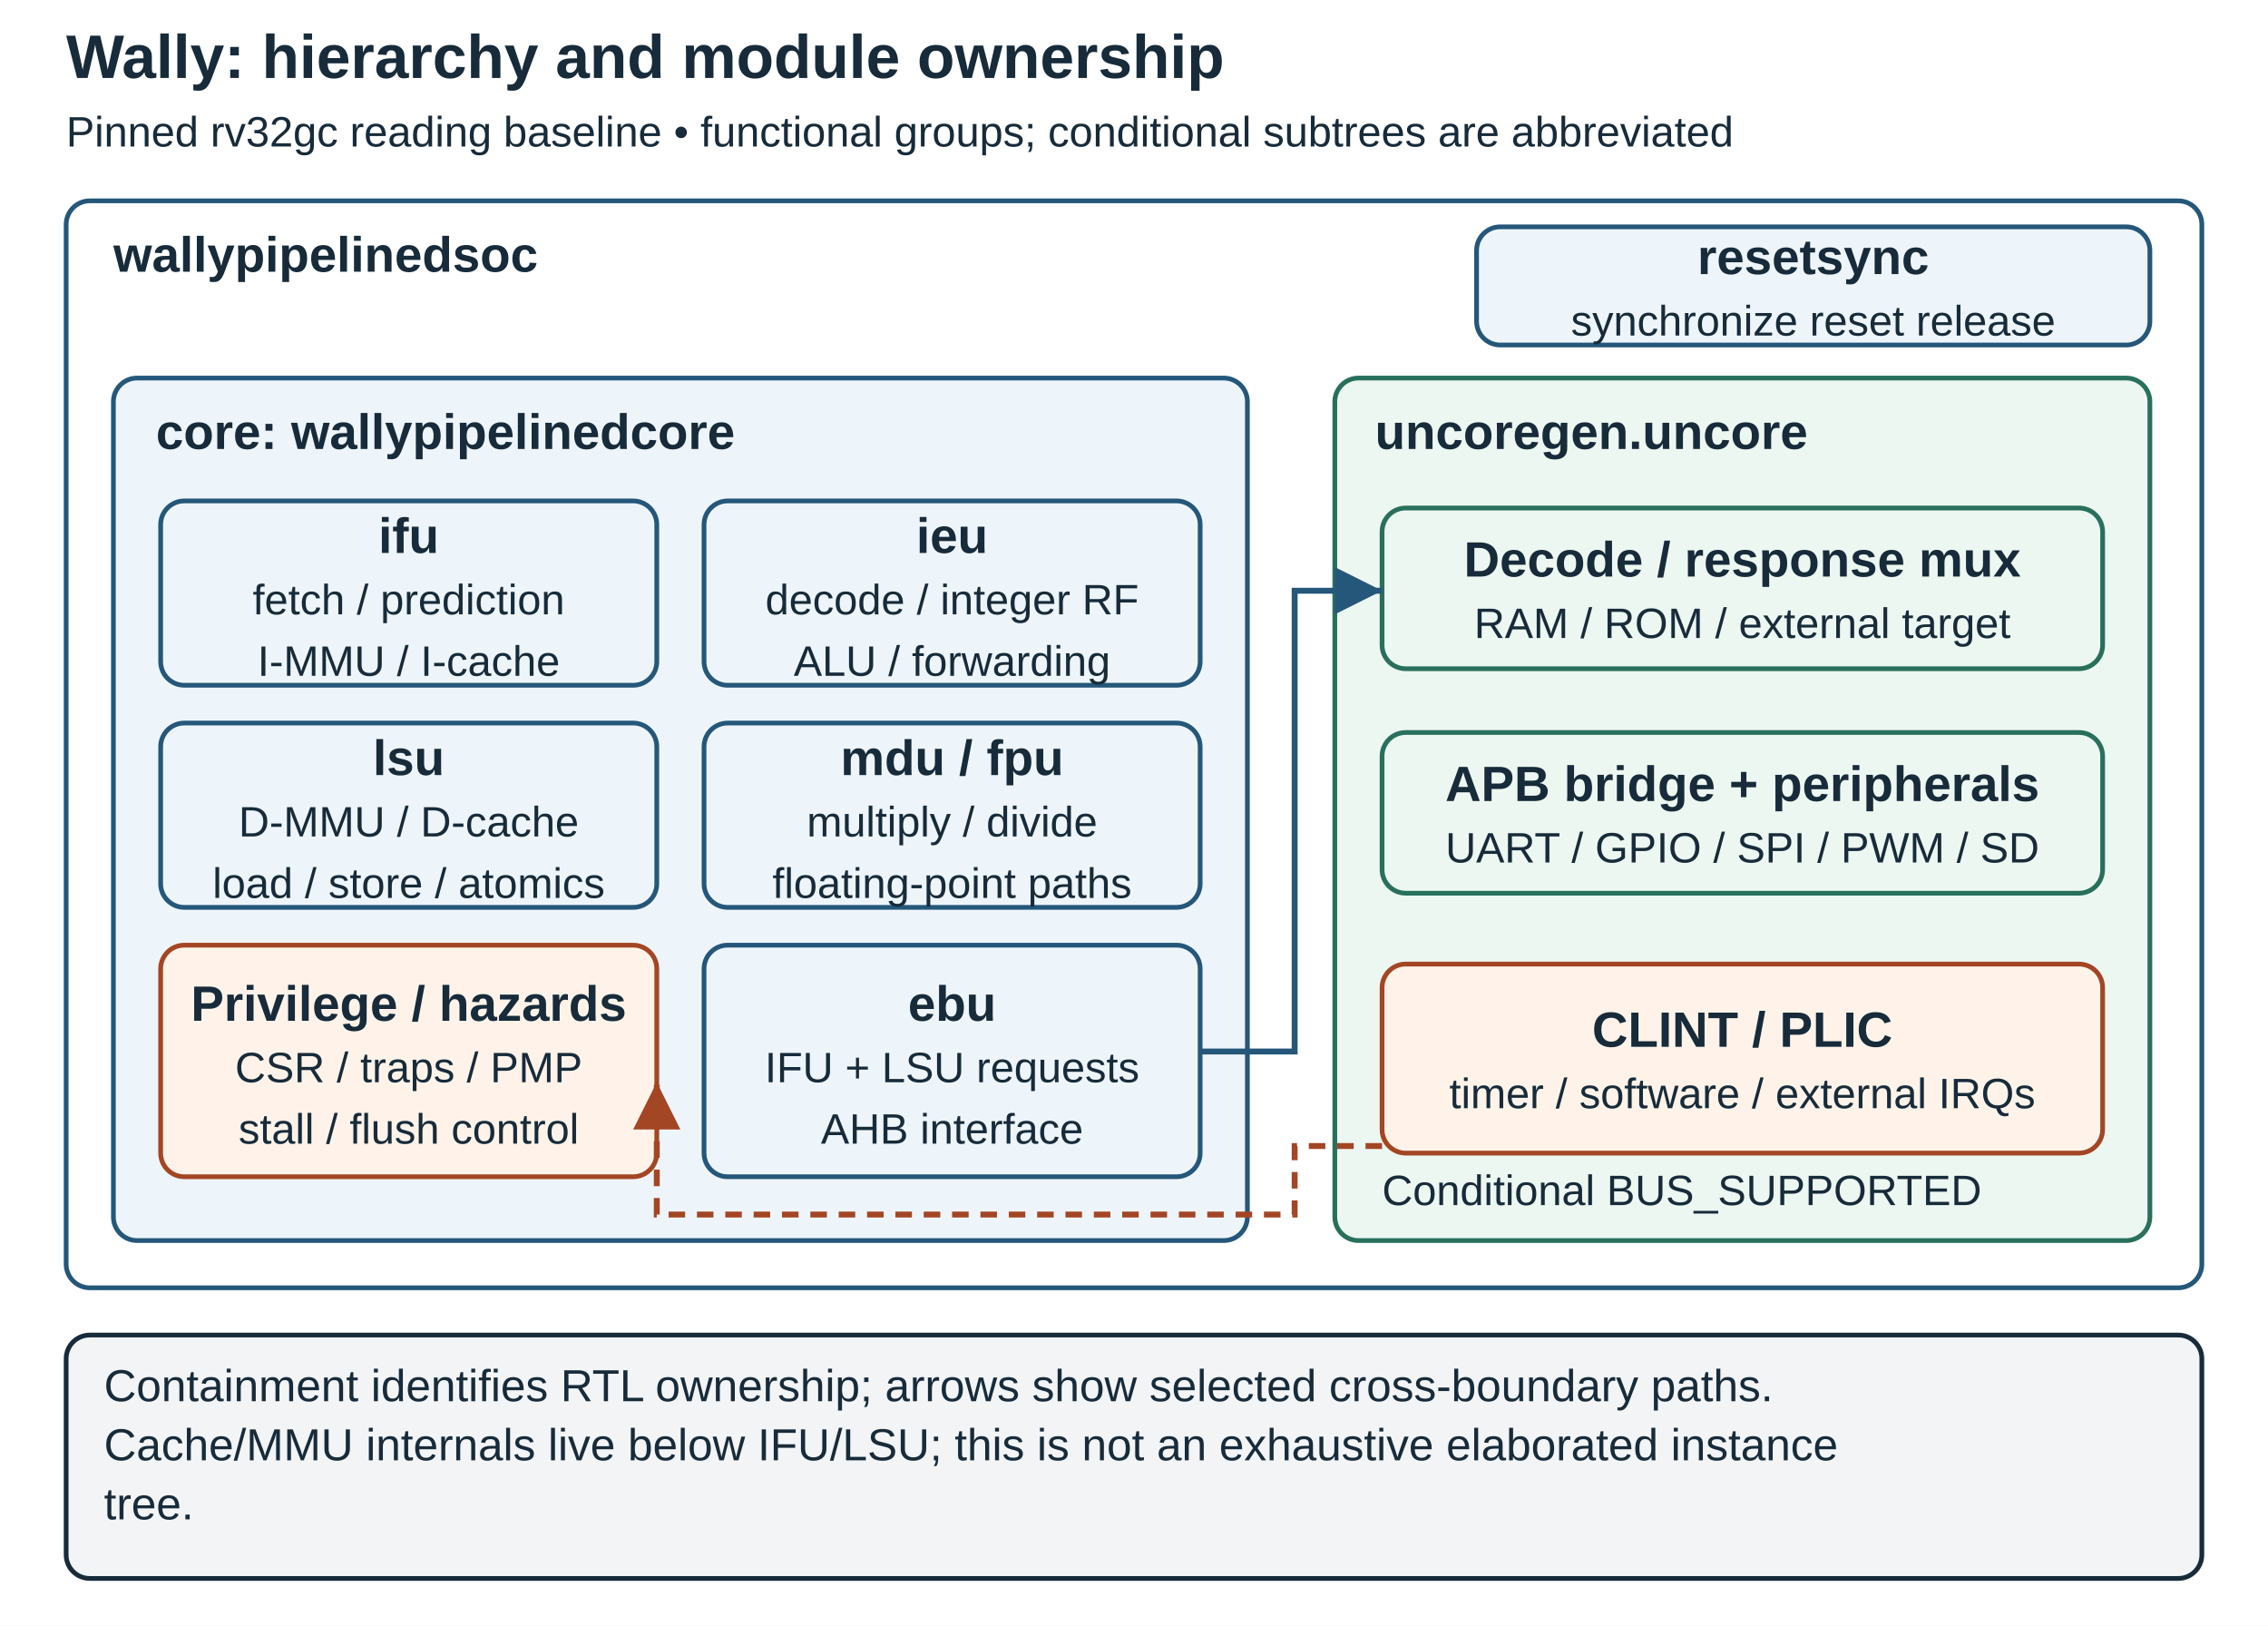
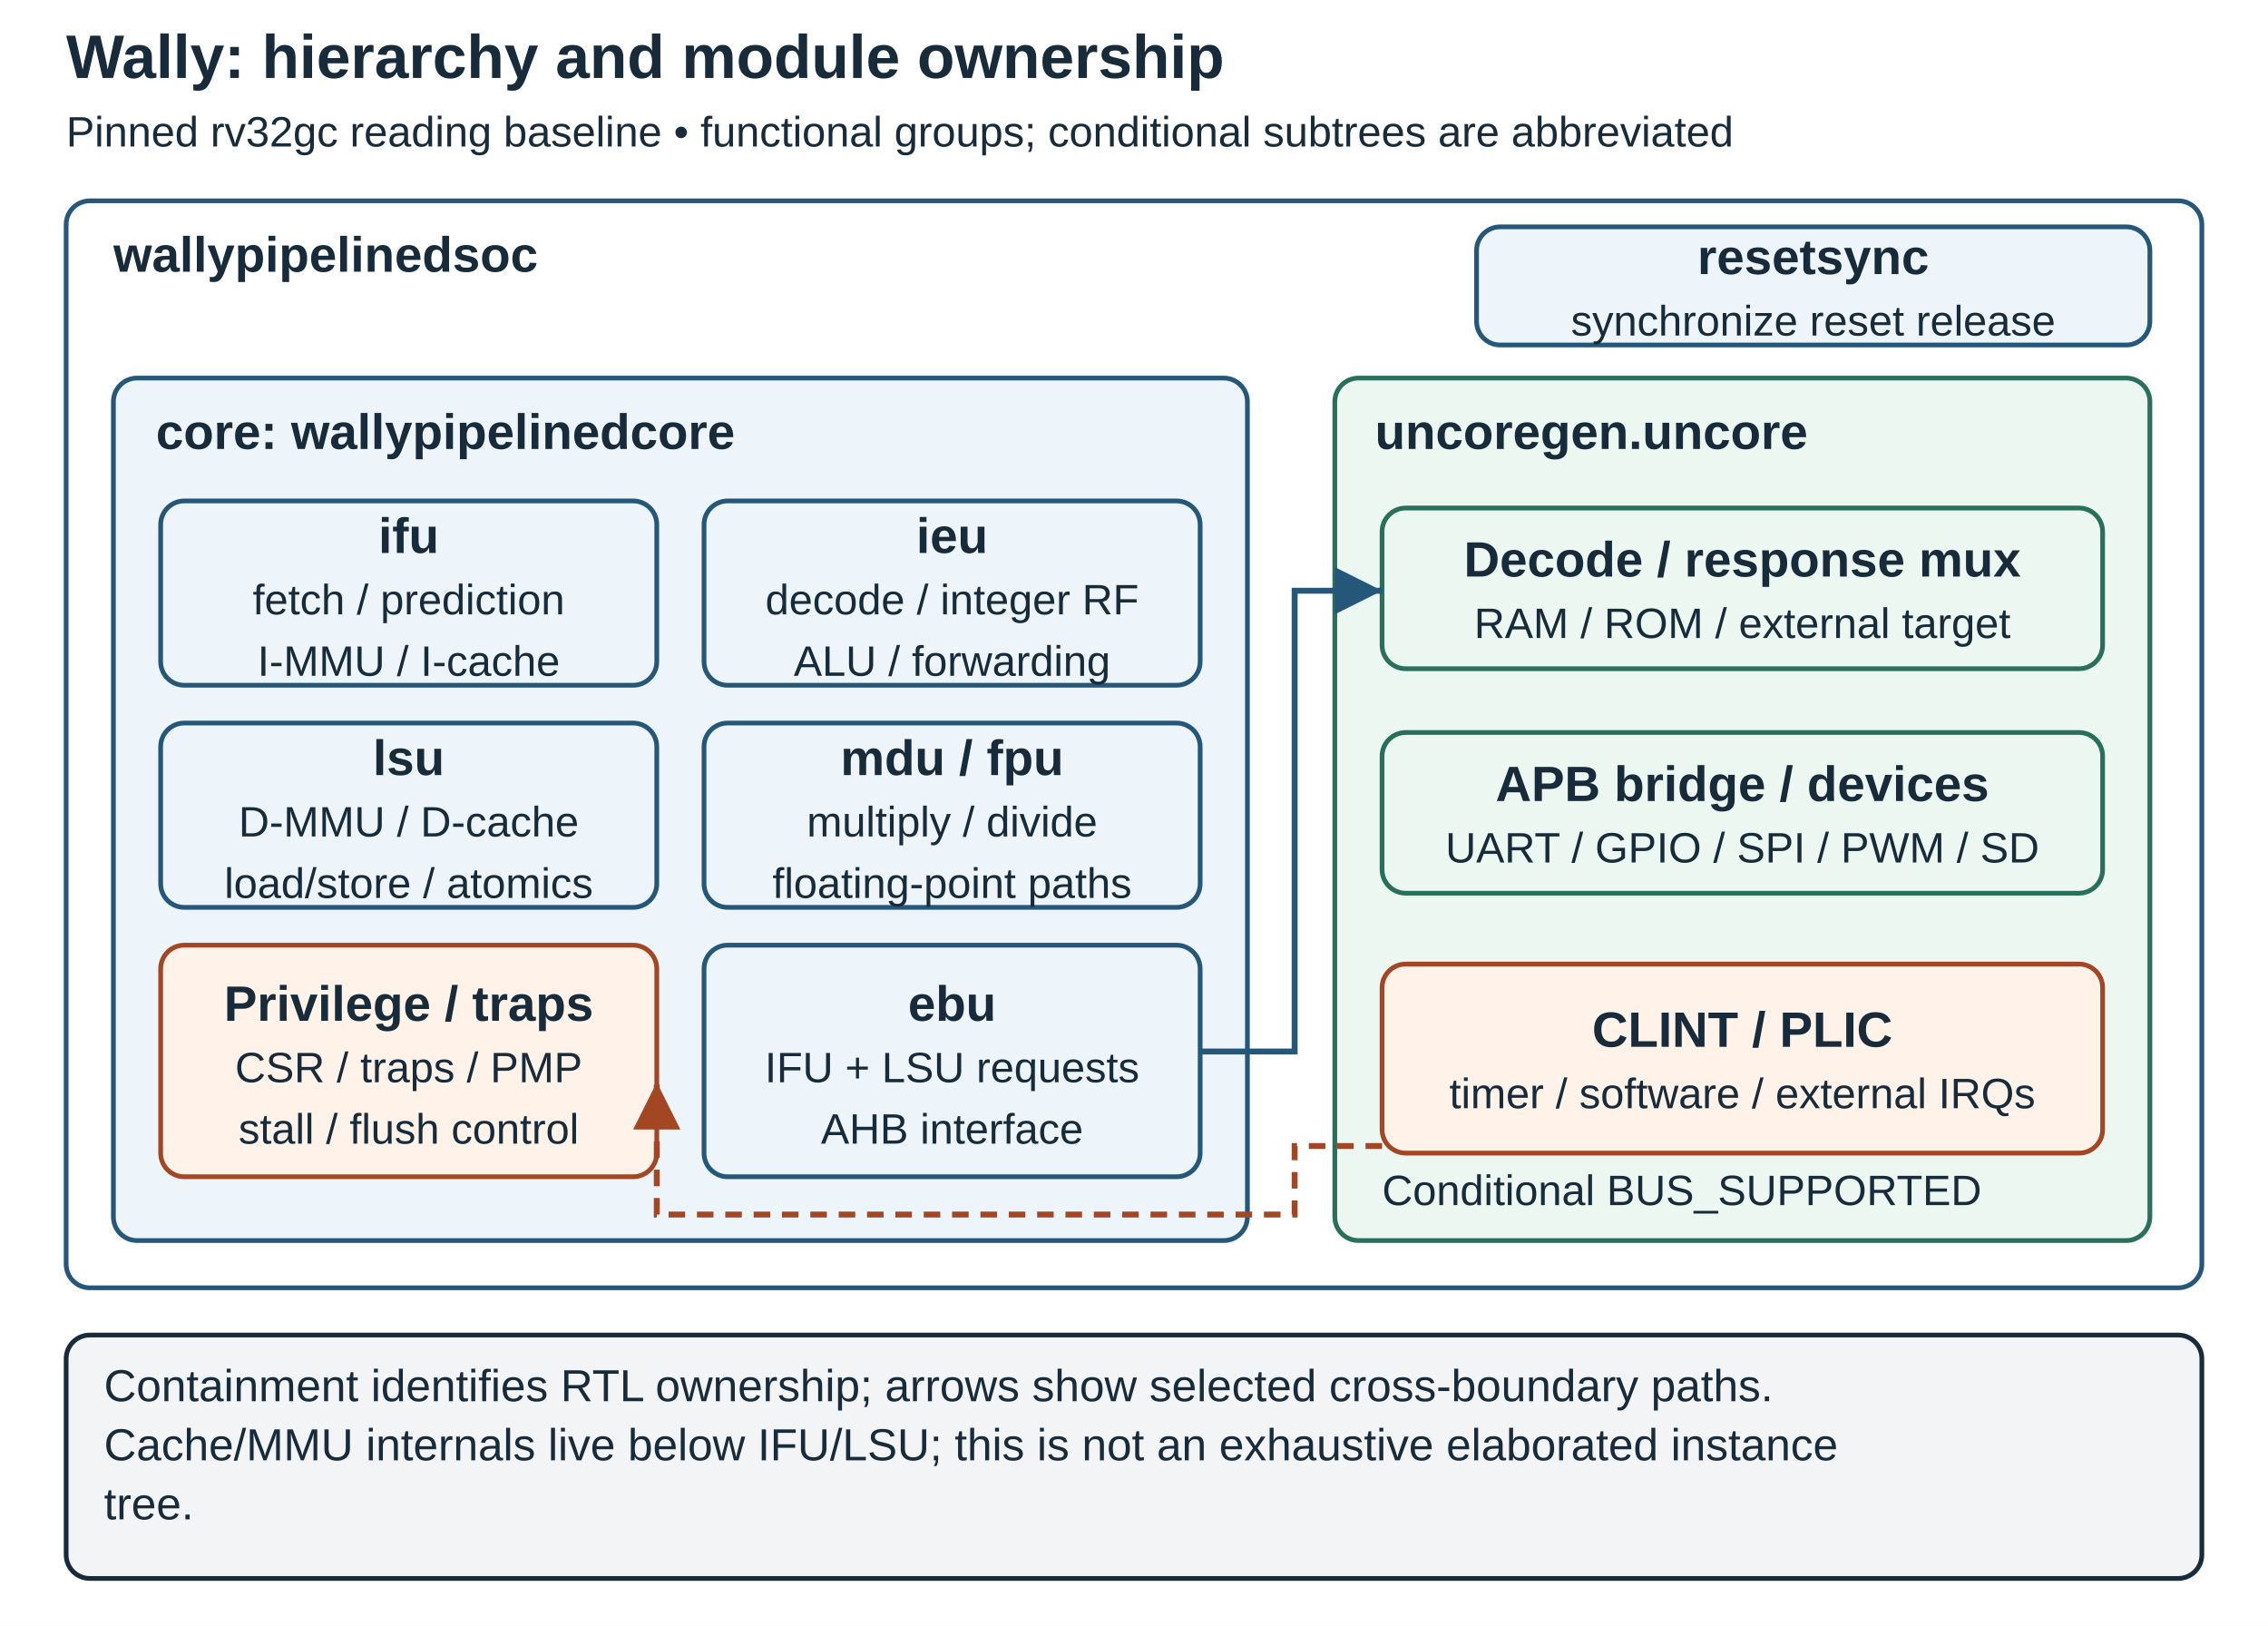
<svg xmlns="http://www.w3.org/2000/svg" width="960" height="688" viewBox="0 0 960 688" role="img" aria-labelledby="title desc">
  <defs>
    <marker id="data" markerWidth="9" markerHeight="9" refX="8" refY="4" orient="auto">
      <path d="M0 0L8 4L0 8Z" fill="#24577a" />
    </marker>
    <marker id="event" markerWidth="9" markerHeight="9" refX="8" refY="4" orient="auto">
      <path d="M0 0L8 4L0 8Z" fill="#a34624" />
    </marker>
    <marker id="memory" markerWidth="9" markerHeight="9" refX="8" refY="4" orient="auto">
      <path d="M0 0L8 4L0 8Z" fill="#28705c" />
    </marker>
  </defs>
  <rect width="960" height="688" fill="white" />
  <g font-family="Arial, sans-serif" fill="#172b3a">
    <text x="28" y="33" font-size="26" text-anchor="start" fill="#172b3a" font-weight="bold">Wally: hierarchy and module ownership</text>
    <text x="28" y="62" font-size="18" text-anchor="start" fill="#172b3a" font-weight="normal">Pinned rv32gc reading baseline • functional groups; conditional subtrees are abbreviated</text>
    <rect x="28" y="85" width="904" height="460" rx="10" fill="white" stroke="#24577a" stroke-width="2" stroke-dasharray="none" />
    <text x="48" y="115" font-size="21" text-anchor="start" fill="#172b3a" font-weight="bold">wallypipelinedsoc</text>
    <rect x="625" y="96" width="285" height="50" rx="10" fill="#eef5fa" stroke="#24577a" stroke-width="2" stroke-dasharray="none" />
    <text x="767.5" y="116.0" font-size="21" text-anchor="middle" fill="#172b3a" font-weight="bold">resetsync</text>
    <text x="767.5" y="142.0" font-size="18" text-anchor="middle" fill="#172b3a" font-weight="normal">synchronize reset release</text>
    <rect x="48" y="160" width="480" height="365" rx="10" fill="#eef5fa" stroke="#24577a" stroke-width="2" stroke-dasharray="none" />
    <text x="66" y="190" font-size="21" text-anchor="start" fill="#172b3a" font-weight="bold">core: wallypipelinedcore</text>
    <rect x="68" y="212" width="210" height="78" rx="10" fill="#eef5fa" stroke="#24577a" stroke-width="2" stroke-dasharray="none" />
    <text x="173.0" y="234.0" font-size="21" text-anchor="middle" fill="#172b3a" font-weight="bold">ifu</text>
    <text x="173.0" y="260.0" font-size="18" text-anchor="middle" fill="#172b3a" font-weight="normal">fetch / prediction</text>
    <text x="173.0" y="286.0" font-size="18" text-anchor="middle" fill="#172b3a" font-weight="normal">I-MMU / I-cache</text>
    <rect x="298" y="212" width="210" height="78" rx="10" fill="#eef5fa" stroke="#24577a" stroke-width="2" stroke-dasharray="none" />
    <text x="403.0" y="234.0" font-size="21" text-anchor="middle" fill="#172b3a" font-weight="bold">ieu</text>
    <text x="403.0" y="260.0" font-size="18" text-anchor="middle" fill="#172b3a" font-weight="normal">decode / integer RF</text>
    <text x="403.0" y="286.0" font-size="18" text-anchor="middle" fill="#172b3a" font-weight="normal">ALU / forwarding</text>
    <rect x="68" y="306" width="210" height="78" rx="10" fill="#eef5fa" stroke="#24577a" stroke-width="2" stroke-dasharray="none" />
    <text x="173.0" y="328.0" font-size="21" text-anchor="middle" fill="#172b3a" font-weight="bold">lsu</text>
    <text x="173.0" y="354.0" font-size="18" text-anchor="middle" fill="#172b3a" font-weight="normal">D-MMU / D-cache</text>
-     <text x="173.0" y="380.0" font-size="18" text-anchor="middle" fill="#172b3a" font-weight="normal">load / store / atomics</text>
+     <text x="173.0" y="380.0" font-size="18" text-anchor="middle" fill="#172b3a" font-weight="normal">load/store / atomics</text>
    <rect x="298" y="306" width="210" height="78" rx="10" fill="#eef5fa" stroke="#24577a" stroke-width="2" stroke-dasharray="none" />
    <text x="403.0" y="328.0" font-size="21" text-anchor="middle" fill="#172b3a" font-weight="bold">mdu / fpu</text>
    <text x="403.0" y="354.0" font-size="18" text-anchor="middle" fill="#172b3a" font-weight="normal">multiply / divide</text>
    <text x="403.0" y="380.0" font-size="18" text-anchor="middle" fill="#172b3a" font-weight="normal">floating-point paths</text>
    <rect x="68" y="400" width="210" height="98" rx="10" fill="#fff3e9" stroke="#a34624" stroke-width="2" stroke-dasharray="none" />
-     <text x="173.0" y="432.0" font-size="21" text-anchor="middle" fill="#172b3a" font-weight="bold">Privilege / hazards</text>
+     <text x="173.0" y="432.0" font-size="21" text-anchor="middle" fill="#172b3a" font-weight="bold">Privilege / traps</text>
    <text x="173.0" y="458.0" font-size="18" text-anchor="middle" fill="#172b3a" font-weight="normal">CSR / traps / PMP</text>
    <text x="173.0" y="484.0" font-size="18" text-anchor="middle" fill="#172b3a" font-weight="normal">stall / flush control</text>
    <rect x="298" y="400" width="210" height="98" rx="10" fill="#eef5fa" stroke="#24577a" stroke-width="2" stroke-dasharray="none" />
    <text x="403.0" y="432.0" font-size="21" text-anchor="middle" fill="#172b3a" font-weight="bold">ebu</text>
    <text x="403.0" y="458.0" font-size="18" text-anchor="middle" fill="#172b3a" font-weight="normal">IFU + LSU requests</text>
    <text x="403.0" y="484.0" font-size="18" text-anchor="middle" fill="#172b3a" font-weight="normal">AHB interface</text>
    <rect x="565" y="160" width="345" height="365" rx="10" fill="#edf7f1" stroke="#28705c" stroke-width="2" stroke-dasharray="none" />
    <text x="582" y="190" font-size="21" text-anchor="start" fill="#172b3a" font-weight="bold">uncoregen.uncore</text>
    <rect x="585" y="215" width="305" height="68" rx="10" fill="#edf7f1" stroke="#28705c" stroke-width="2" stroke-dasharray="none" />
    <text x="737.5" y="244.0" font-size="21" text-anchor="middle" fill="#172b3a" font-weight="bold">Decode / response mux</text>
    <text x="737.5" y="270.0" font-size="18" text-anchor="middle" fill="#172b3a" font-weight="normal">RAM / ROM / external target</text>
    <rect x="585" y="310" width="305" height="68" rx="10" fill="#edf7f1" stroke="#28705c" stroke-width="2" stroke-dasharray="none" />
-     <text x="737.5" y="339.0" font-size="21" text-anchor="middle" fill="#172b3a" font-weight="bold">APB bridge + peripherals</text>
+     <text x="737.5" y="339.0" font-size="21" text-anchor="middle" fill="#172b3a" font-weight="bold">APB bridge / devices</text>
    <text x="737.5" y="365.0" font-size="18" text-anchor="middle" fill="#172b3a" font-weight="normal">UART / GPIO / SPI / PWM / SD</text>
    <rect x="585" y="408" width="305" height="80" rx="10" fill="#fff3e9" stroke="#a34624" stroke-width="2" stroke-dasharray="none" />
    <text x="737.5" y="443.0" font-size="21" text-anchor="middle" fill="#172b3a" font-weight="bold">CLINT / PLIC</text>
    <text x="737.5" y="469.0" font-size="18" text-anchor="middle" fill="#172b3a" font-weight="normal">timer / software / external IRQs</text>
    <path d="M508 445H548V250H585" fill="none" stroke="#24577a" stroke-width="2.5" stroke-dasharray="none" marker-end="url(#data)" />
    <path d="M585 485H548V514H278V458" fill="none" stroke="#a34624" stroke-width="2.5" stroke-dasharray="7 5" marker-end="url(#event)" />
    <text x="585" y="510" font-size="18" text-anchor="start" fill="#172b3a" font-weight="normal">Conditional BUS_SUPPORTED</text>
    <rect x="28" y="565" width="904" height="103" rx="10" fill="#f2f4f6" stroke="#172b3a" stroke-width="2" stroke-dasharray="none" />
    <text x="44" y="593" font-size="19" text-anchor="start" fill="#172b3a" font-weight="normal">Containment identifies RTL ownership; arrows show selected cross-boundary paths.</text>
    <text x="44" y="618" font-size="19" text-anchor="start" fill="#172b3a" font-weight="normal">Cache/MMU internals live below IFU/LSU; this is not an exhaustive elaborated instance</text>
    <text x="44" y="643" font-size="19" text-anchor="start" fill="#172b3a" font-weight="normal">tree.</text>
  </g>
</svg>
